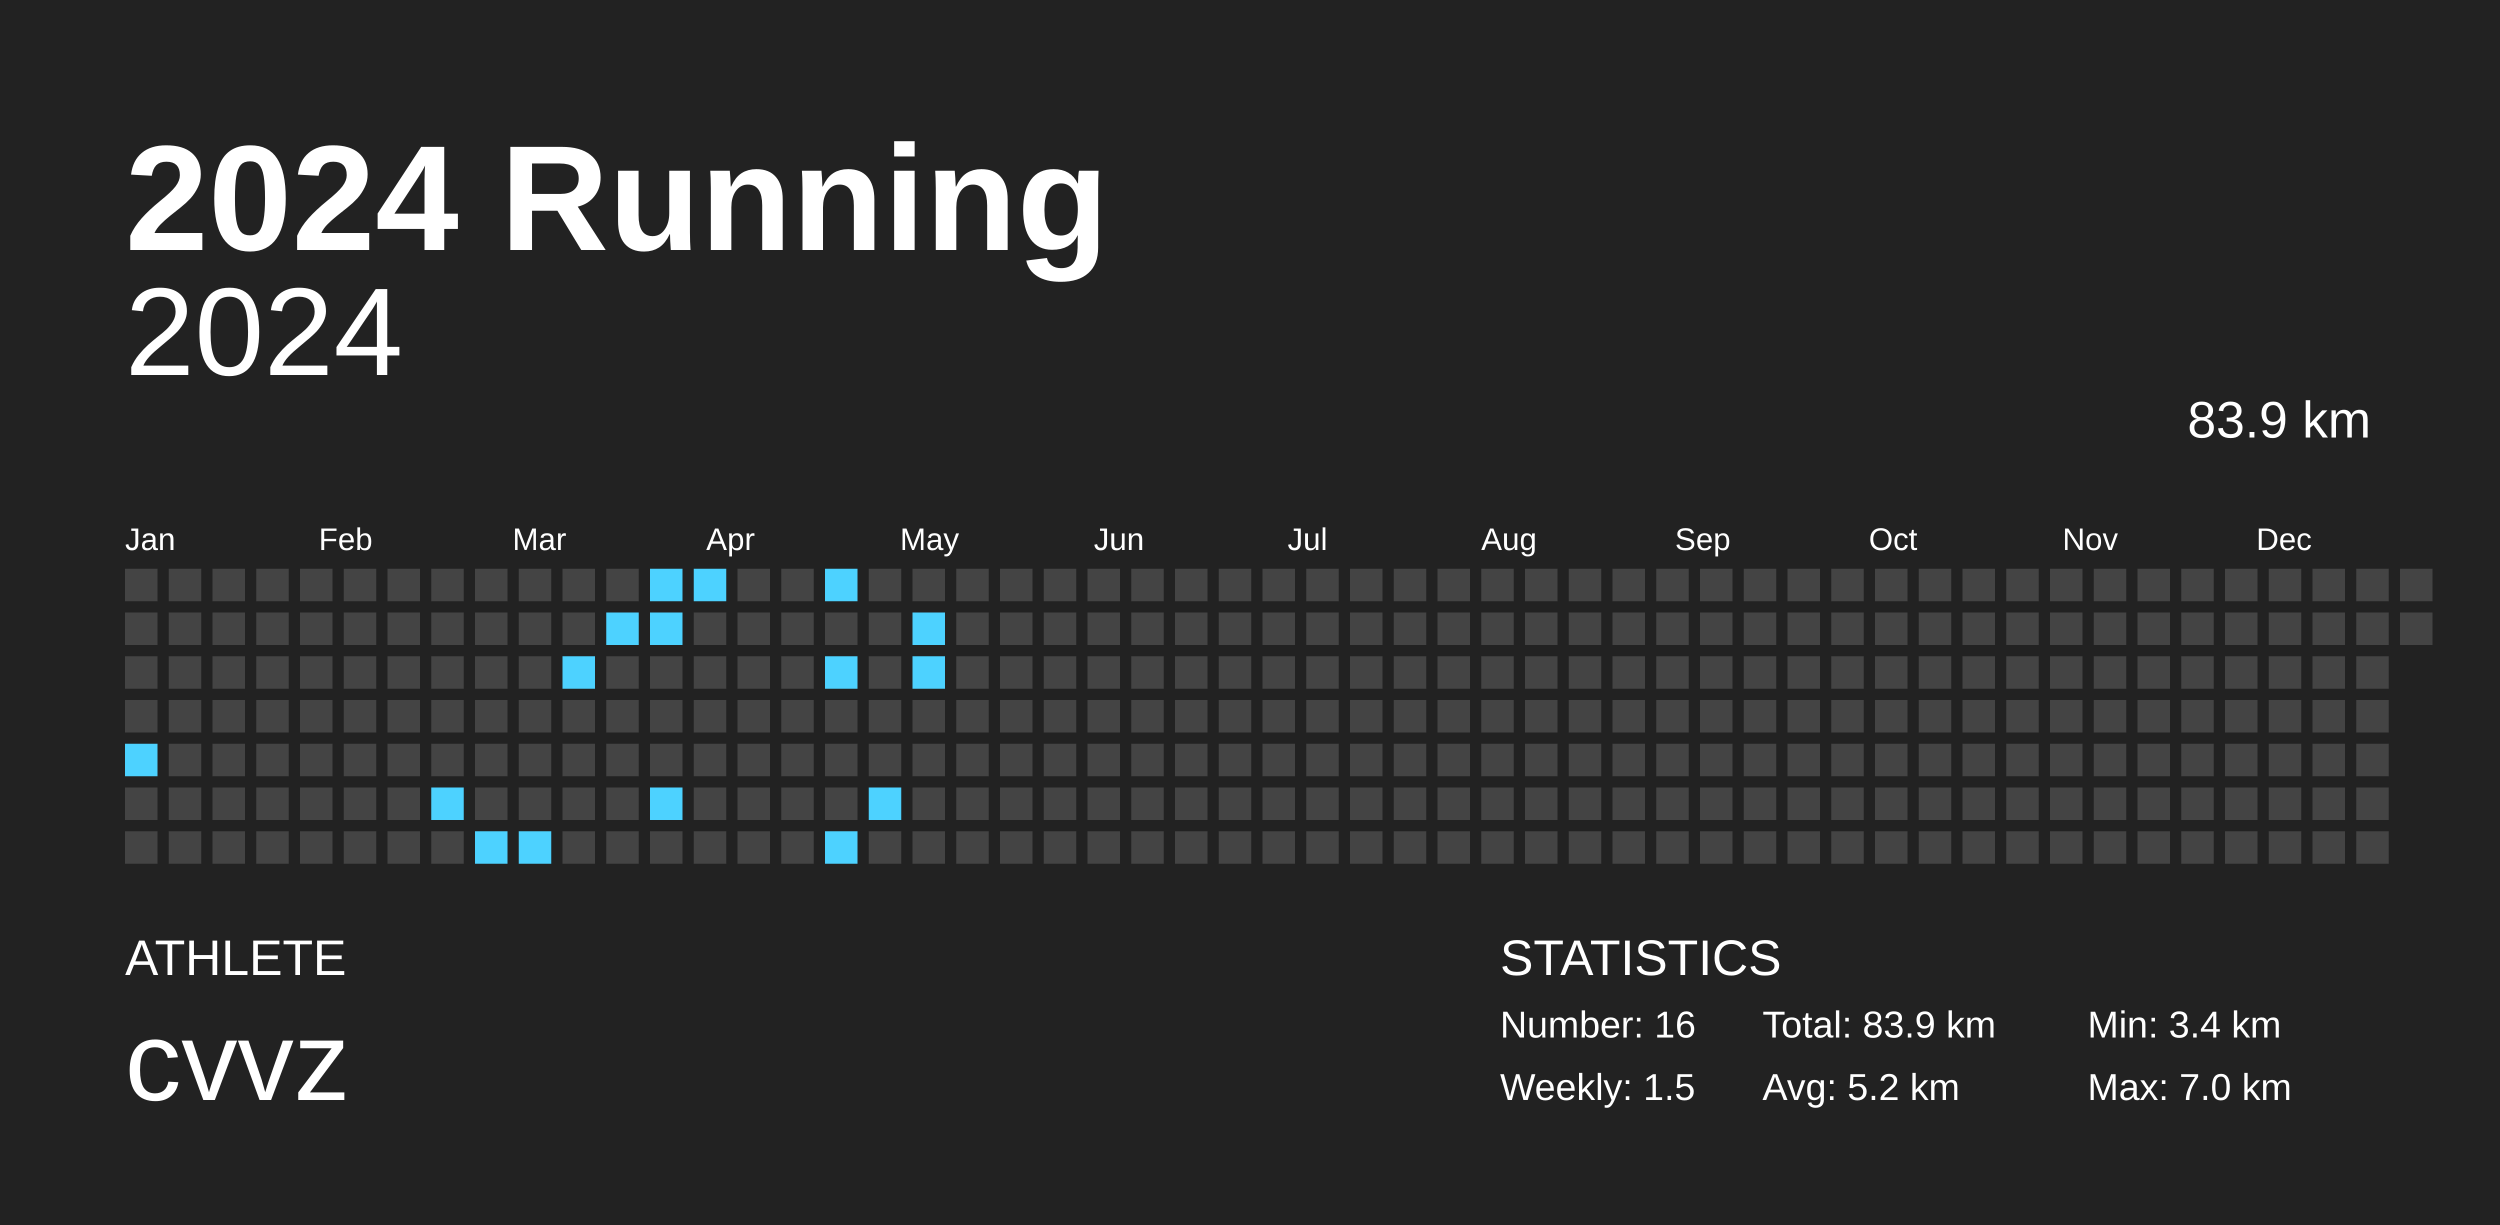
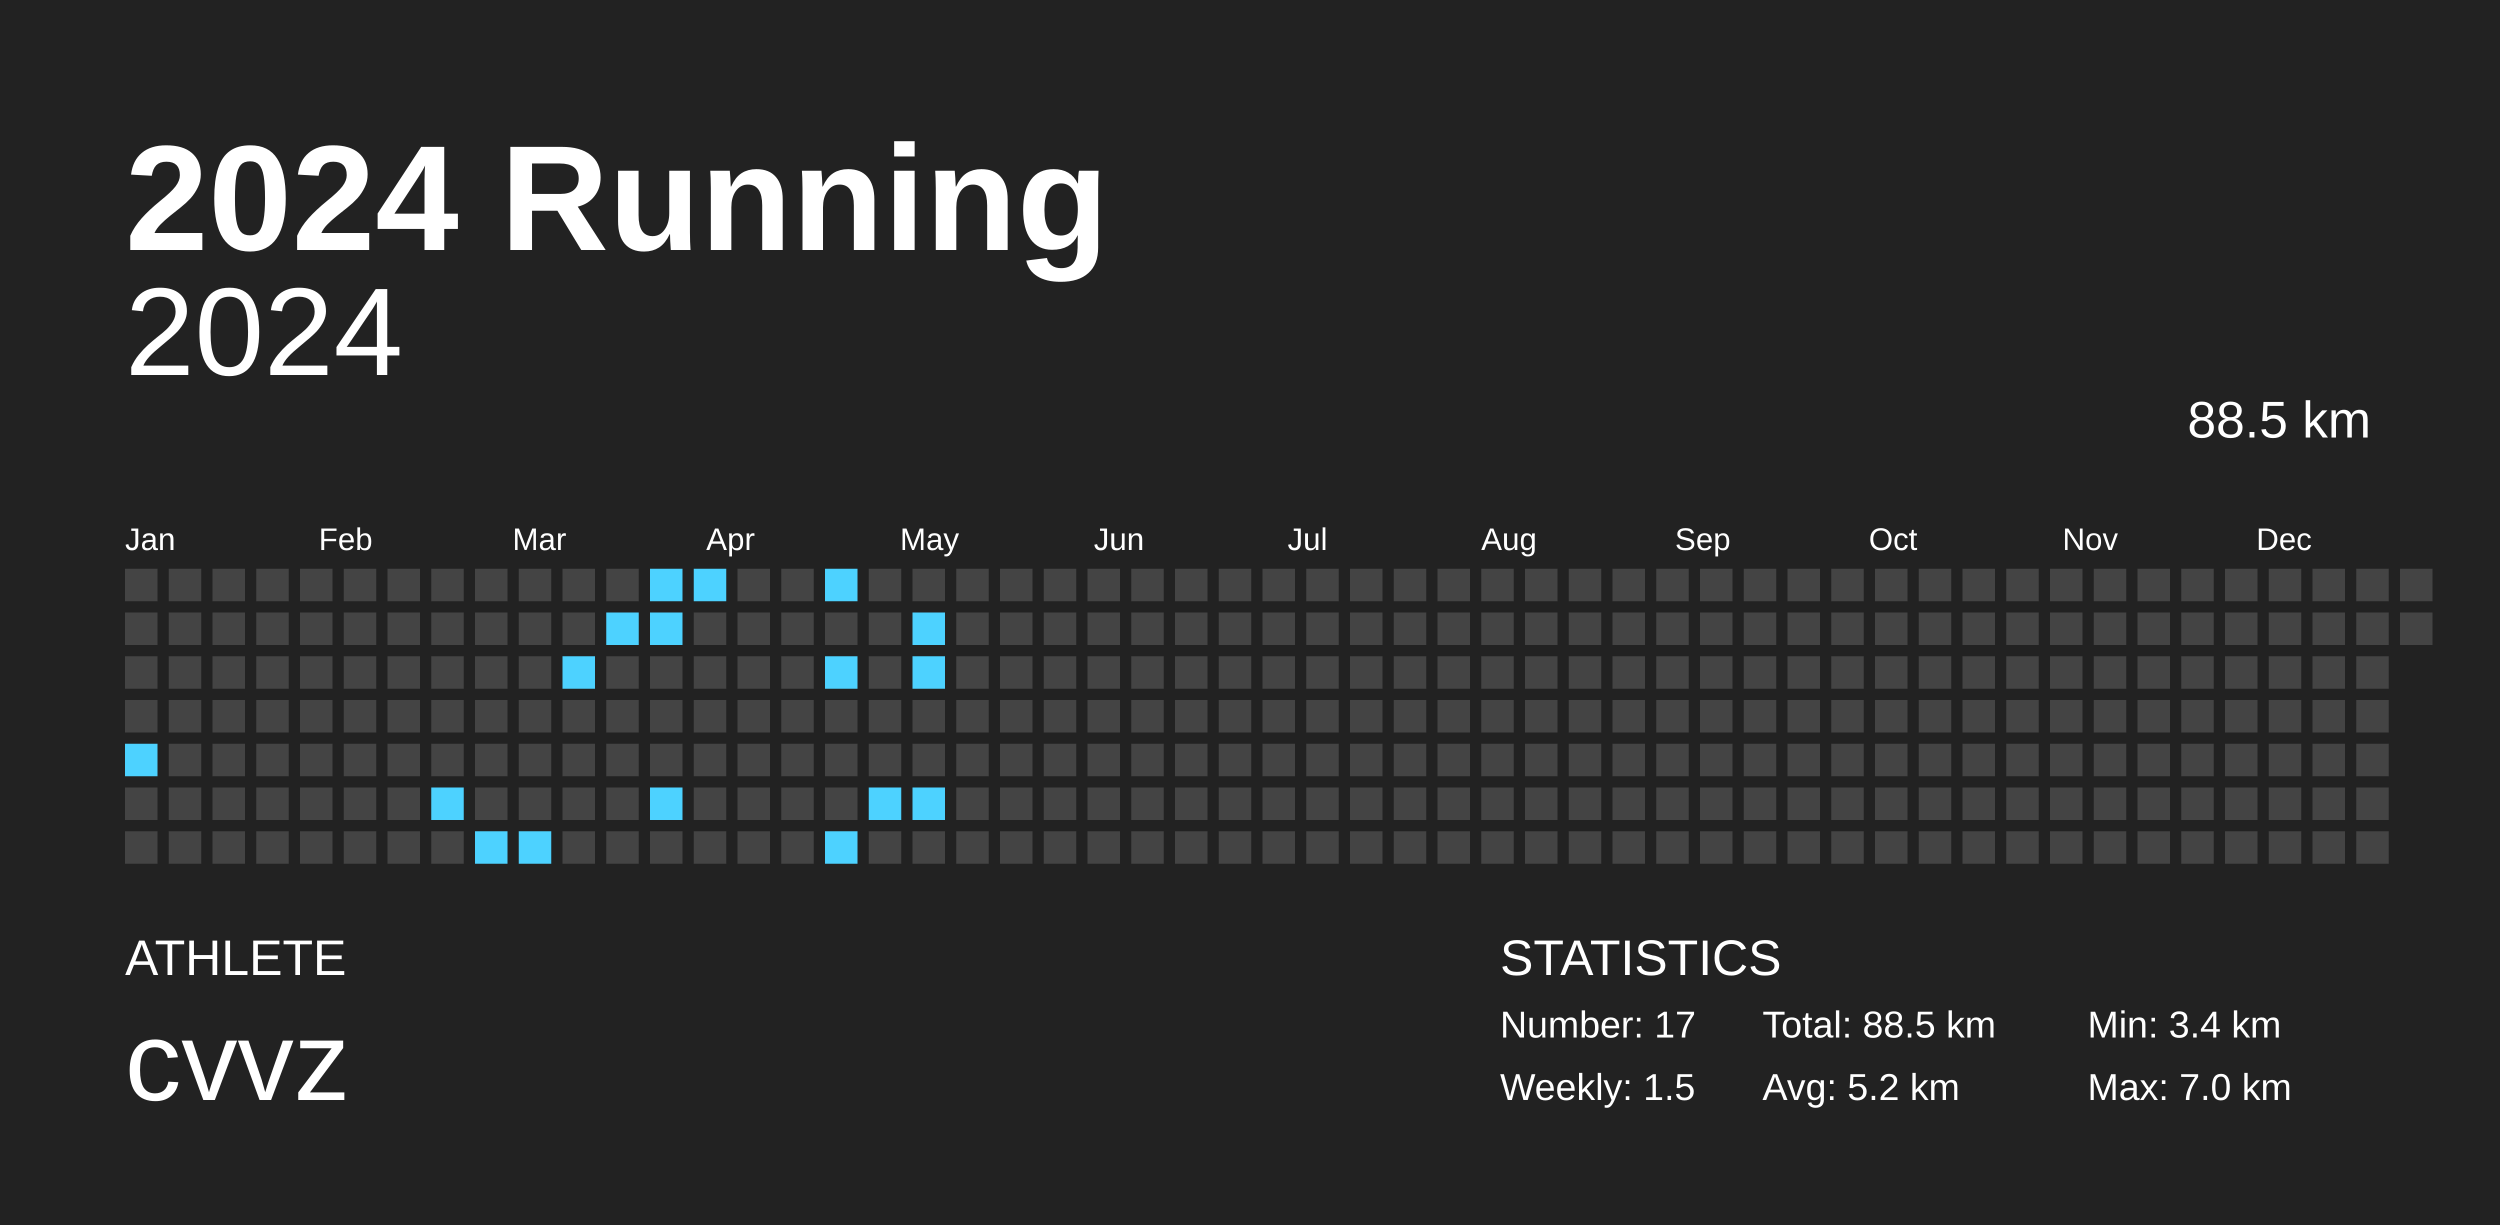
<svg xmlns="http://www.w3.org/2000/svg" baseProfile="full" height="98mm" version="1.1" viewBox="0,0,200,98" width="200mm">
  <defs />
  <rect fill="#222222" height="98" width="200" x="0" y="0" />
  <text fill="#FFFFFF" style="font-size:12px; font-family:Arial; font-weight:bold;" x="10" y="20">2024 Running</text>
  <text fill="#FFFFFF" style="font-size:4px; font-family:Arial" x="10" y="78">ATHLETE</text>
  <text fill="#FFFFFF" style="font-size:9px; font-family:Arial" x="10" y="88">cvvz</text>
  <text fill="#FFFFFF" style="font-size:4px; font-family:Arial" x="120" y="78">STATISTICS</text>
-   <text fill="#FFFFFF" style="font-size:3px; font-family:Arial" x="120" y="83">Number: 16</text>
+   <text fill="#FFFFFF" style="font-size:3px; font-family:Arial" x="120" y="83">Number: 17</text>
  <text fill="#FFFFFF" style="font-size:3px; font-family:Arial" x="120" y="88">Weekly: 1.5</text>
-   <text fill="#FFFFFF" style="font-size:3px; font-family:Arial" x="141" y="83">Total: 83.9 km</text>
+   <text fill="#FFFFFF" style="font-size:3px; font-family:Arial" x="141" y="83">Total: 88.5 km</text>
  <text fill="#FFFFFF" style="font-size:3px; font-family:Arial" x="141" y="88">Avg: 5.2 km</text>
  <text fill="#FFFFFF" style="font-size:3px; font-family:Arial" x="167" y="83">Min: 3.4 km</text>
  <text fill="#FFFFFF" style="font-size:3px; font-family:Arial" x="167" y="88">Max: 7.0 km</text>
  <text alignment-baseline="hanging" fill="#FFFFFF" style="font-size:10.0px; font-family:Arial;" x="10" y="30">2024</text>
-   <text alignment-baseline="hanging" fill="#FFFFFF" style="font-size:4.125px; font-family:Arial;" x="175" y="35">83.9 km</text>
+   <text alignment-baseline="hanging" fill="#FFFFFF" style="font-size:4.125px; font-family:Arial;" x="175" y="35">88.5 km</text>
  <text fill="#FFFFFF" style="font-size:2.5px; font-family:Arial" x="10.0" y="44">Jan</text>
  <text fill="#FFFFFF" style="font-size:2.5px; font-family:Arial" x="25.5" y="44">Feb</text>
  <text fill="#FFFFFF" style="font-size:2.5px; font-family:Arial" x="41.0" y="44">Mar</text>
  <text fill="#FFFFFF" style="font-size:2.5px; font-family:Arial" x="56.5" y="44">Apr</text>
  <text fill="#FFFFFF" style="font-size:2.5px; font-family:Arial" x="72.0" y="44">May</text>
  <text fill="#FFFFFF" style="font-size:2.5px; font-family:Arial" x="87.5" y="44">Jun</text>
  <text fill="#FFFFFF" style="font-size:2.5px; font-family:Arial" x="103.0" y="44">Jul</text>
  <text fill="#FFFFFF" style="font-size:2.5px; font-family:Arial" x="118.5" y="44">Aug</text>
  <text fill="#FFFFFF" style="font-size:2.5px; font-family:Arial" x="134.0" y="44">Sep</text>
  <text fill="#FFFFFF" style="font-size:2.5px; font-family:Arial" x="149.5" y="44">Oct</text>
  <text fill="#FFFFFF" style="font-size:2.5px; font-family:Arial" x="165.0" y="44">Nov</text>
  <text fill="#FFFFFF" style="font-size:2.5px; font-family:Arial" x="180.5" y="44">Dec</text>
  <rect fill="#444444" height="2.6" width="2.6" x="10.0" y="45.5" />
  <rect fill="#444444" height="2.6" width="2.6" x="10.0" y="49.0" />
  <rect fill="#444444" height="2.6" width="2.6" x="10.0" y="52.5" />
  <rect fill="#444444" height="2.6" width="2.6" x="10.0" y="56.0" />
  <rect fill="#4dd2ff" height="2.6" width="2.6" x="10.0" y="59.5" />
  <rect fill="#444444" height="2.6" width="2.6" x="10.0" y="63.0" />
  <rect fill="#444444" height="2.6" width="2.6" x="10.0" y="66.5" />
  <rect fill="#444444" height="2.6" width="2.6" x="13.5" y="45.5" />
  <rect fill="#444444" height="2.6" width="2.6" x="13.5" y="49.0" />
  <rect fill="#444444" height="2.6" width="2.6" x="13.5" y="52.5" />
  <rect fill="#444444" height="2.6" width="2.6" x="13.5" y="56.0" />
  <rect fill="#444444" height="2.6" width="2.6" x="13.5" y="59.5" />
  <rect fill="#444444" height="2.6" width="2.6" x="13.5" y="63.0" />
  <rect fill="#444444" height="2.6" width="2.6" x="13.5" y="66.5" />
  <rect fill="#444444" height="2.6" width="2.6" x="17.0" y="45.5" />
  <rect fill="#444444" height="2.6" width="2.6" x="17.0" y="49.0" />
  <rect fill="#444444" height="2.6" width="2.6" x="17.0" y="52.5" />
  <rect fill="#444444" height="2.6" width="2.6" x="17.0" y="56.0" />
  <rect fill="#444444" height="2.6" width="2.6" x="17.0" y="59.5" />
  <rect fill="#444444" height="2.6" width="2.6" x="17.0" y="63.0" />
  <rect fill="#444444" height="2.6" width="2.6" x="17.0" y="66.5" />
  <rect fill="#444444" height="2.6" width="2.6" x="20.5" y="45.5" />
  <rect fill="#444444" height="2.6" width="2.6" x="20.5" y="49.0" />
  <rect fill="#444444" height="2.6" width="2.6" x="20.5" y="52.5" />
  <rect fill="#444444" height="2.6" width="2.6" x="20.5" y="56.0" />
  <rect fill="#444444" height="2.6" width="2.6" x="20.5" y="59.5" />
  <rect fill="#444444" height="2.6" width="2.6" x="20.5" y="63.0" />
  <rect fill="#444444" height="2.6" width="2.6" x="20.5" y="66.5" />
  <rect fill="#444444" height="2.6" width="2.6" x="24.0" y="45.5" />
  <rect fill="#444444" height="2.6" width="2.6" x="24.0" y="49.0" />
  <rect fill="#444444" height="2.6" width="2.6" x="24.0" y="52.5" />
  <rect fill="#444444" height="2.6" width="2.6" x="24.0" y="56.0" />
  <rect fill="#444444" height="2.6" width="2.6" x="24.0" y="59.5" />
  <rect fill="#444444" height="2.6" width="2.6" x="24.0" y="63.0" />
  <rect fill="#444444" height="2.6" width="2.6" x="24.0" y="66.5" />
  <rect fill="#444444" height="2.6" width="2.6" x="27.5" y="45.5" />
  <rect fill="#444444" height="2.6" width="2.6" x="27.5" y="49.0" />
  <rect fill="#444444" height="2.6" width="2.6" x="27.5" y="52.5" />
  <rect fill="#444444" height="2.6" width="2.6" x="27.5" y="56.0" />
  <rect fill="#444444" height="2.6" width="2.6" x="27.5" y="59.5" />
  <rect fill="#444444" height="2.6" width="2.6" x="27.5" y="63.0" />
  <rect fill="#444444" height="2.6" width="2.6" x="27.5" y="66.5" />
  <rect fill="#444444" height="2.6" width="2.6" x="31.0" y="45.5" />
  <rect fill="#444444" height="2.6" width="2.6" x="31.0" y="49.0" />
  <rect fill="#444444" height="2.6" width="2.6" x="31.0" y="52.5" />
  <rect fill="#444444" height="2.6" width="2.6" x="31.0" y="56.0" />
  <rect fill="#444444" height="2.6" width="2.6" x="31.0" y="59.5" />
  <rect fill="#444444" height="2.6" width="2.6" x="31.0" y="63.0" />
  <rect fill="#444444" height="2.6" width="2.6" x="31.0" y="66.5" />
  <rect fill="#444444" height="2.6" width="2.6" x="34.5" y="45.5" />
  <rect fill="#444444" height="2.6" width="2.6" x="34.5" y="49.0" />
  <rect fill="#444444" height="2.6" width="2.6" x="34.5" y="52.5" />
  <rect fill="#444444" height="2.6" width="2.6" x="34.5" y="56.0" />
  <rect fill="#444444" height="2.6" width="2.6" x="34.5" y="59.5" />
  <rect fill="#4dd2ff" height="2.6" width="2.6" x="34.5" y="63.0" />
  <rect fill="#444444" height="2.6" width="2.6" x="34.5" y="66.5" />
  <rect fill="#444444" height="2.6" width="2.6" x="38.0" y="45.5" />
  <rect fill="#444444" height="2.6" width="2.6" x="38.0" y="49.0" />
  <rect fill="#444444" height="2.6" width="2.6" x="38.0" y="52.5" />
  <rect fill="#444444" height="2.6" width="2.6" x="38.0" y="56.0" />
  <rect fill="#444444" height="2.6" width="2.6" x="38.0" y="59.5" />
  <rect fill="#444444" height="2.6" width="2.6" x="38.0" y="63.0" />
  <rect fill="#4dd2ff" height="2.6" width="2.6" x="38.0" y="66.5" />
  <rect fill="#444444" height="2.6" width="2.6" x="41.5" y="45.5" />
  <rect fill="#444444" height="2.6" width="2.6" x="41.5" y="49.0" />
  <rect fill="#444444" height="2.6" width="2.6" x="41.5" y="52.5" />
  <rect fill="#444444" height="2.6" width="2.6" x="41.5" y="56.0" />
  <rect fill="#444444" height="2.6" width="2.6" x="41.5" y="59.5" />
  <rect fill="#444444" height="2.6" width="2.6" x="41.5" y="63.0" />
  <rect fill="#4dd2ff" height="2.6" width="2.6" x="41.5" y="66.5" />
  <rect fill="#444444" height="2.6" width="2.6" x="45.0" y="45.5" />
  <rect fill="#444444" height="2.6" width="2.6" x="45.0" y="49.0" />
  <rect fill="#4dd2ff" height="2.6" width="2.6" x="45.0" y="52.5" />
  <rect fill="#444444" height="2.6" width="2.6" x="45.0" y="56.0" />
  <rect fill="#444444" height="2.6" width="2.6" x="45.0" y="59.5" />
  <rect fill="#444444" height="2.6" width="2.6" x="45.0" y="63.0" />
  <rect fill="#444444" height="2.6" width="2.6" x="45.0" y="66.5" />
  <rect fill="#444444" height="2.6" width="2.6" x="48.5" y="45.5" />
  <rect fill="#4dd2ff" height="2.6" width="2.6" x="48.5" y="49.0" />
  <rect fill="#444444" height="2.6" width="2.6" x="48.5" y="52.5" />
  <rect fill="#444444" height="2.6" width="2.6" x="48.5" y="56.0" />
  <rect fill="#444444" height="2.6" width="2.6" x="48.5" y="59.5" />
  <rect fill="#444444" height="2.6" width="2.6" x="48.5" y="63.0" />
  <rect fill="#444444" height="2.6" width="2.6" x="48.5" y="66.5" />
  <rect fill="#4dd2ff" height="2.6" width="2.6" x="52.0" y="45.5" />
  <rect fill="#4dd2ff" height="2.6" width="2.6" x="52.0" y="49.0" />
  <rect fill="#444444" height="2.6" width="2.6" x="52.0" y="52.5" />
  <rect fill="#444444" height="2.6" width="2.6" x="52.0" y="56.0" />
  <rect fill="#444444" height="2.6" width="2.6" x="52.0" y="59.5" />
  <rect fill="#4dd2ff" height="2.6" width="2.6" x="52.0" y="63.0" />
  <rect fill="#444444" height="2.6" width="2.6" x="52.0" y="66.5" />
  <rect fill="#4dd2ff" height="2.6" width="2.6" x="55.5" y="45.5" />
  <rect fill="#444444" height="2.6" width="2.6" x="55.5" y="49.0" />
  <rect fill="#444444" height="2.6" width="2.6" x="55.5" y="52.5" />
  <rect fill="#444444" height="2.6" width="2.6" x="55.5" y="56.0" />
  <rect fill="#444444" height="2.6" width="2.6" x="55.5" y="59.5" />
  <rect fill="#444444" height="2.6" width="2.6" x="55.5" y="63.0" />
  <rect fill="#444444" height="2.6" width="2.6" x="55.5" y="66.5" />
  <rect fill="#444444" height="2.6" width="2.6" x="59.0" y="45.5" />
  <rect fill="#444444" height="2.6" width="2.6" x="59.0" y="49.0" />
  <rect fill="#444444" height="2.6" width="2.6" x="59.0" y="52.5" />
  <rect fill="#444444" height="2.6" width="2.6" x="59.0" y="56.0" />
  <rect fill="#444444" height="2.6" width="2.6" x="59.0" y="59.5" />
  <rect fill="#444444" height="2.6" width="2.6" x="59.0" y="63.0" />
  <rect fill="#444444" height="2.6" width="2.6" x="59.0" y="66.5" />
  <rect fill="#444444" height="2.6" width="2.6" x="62.5" y="45.5" />
  <rect fill="#444444" height="2.6" width="2.6" x="62.5" y="49.0" />
  <rect fill="#444444" height="2.6" width="2.6" x="62.5" y="52.5" />
  <rect fill="#444444" height="2.6" width="2.6" x="62.5" y="56.0" />
  <rect fill="#444444" height="2.6" width="2.6" x="62.5" y="59.5" />
  <rect fill="#444444" height="2.6" width="2.6" x="62.5" y="63.0" />
  <rect fill="#444444" height="2.6" width="2.6" x="62.5" y="66.5" />
  <rect fill="#4dd2ff" height="2.6" width="2.6" x="66.0" y="45.5" />
  <rect fill="#444444" height="2.6" width="2.6" x="66.0" y="49.0" />
  <rect fill="#4dd2ff" height="2.6" width="2.6" x="66.0" y="52.5" />
  <rect fill="#444444" height="2.6" width="2.6" x="66.0" y="56.0" />
  <rect fill="#444444" height="2.6" width="2.6" x="66.0" y="59.5" />
  <rect fill="#444444" height="2.6" width="2.6" x="66.0" y="63.0" />
  <rect fill="#4dd2ff" height="2.6" width="2.6" x="66.0" y="66.5" />
  <rect fill="#444444" height="2.6" width="2.6" x="69.5" y="45.5" />
  <rect fill="#444444" height="2.6" width="2.6" x="69.5" y="49.0" />
  <rect fill="#444444" height="2.6" width="2.6" x="69.5" y="52.5" />
  <rect fill="#444444" height="2.6" width="2.6" x="69.5" y="56.0" />
  <rect fill="#444444" height="2.6" width="2.6" x="69.5" y="59.5" />
  <rect fill="#4dd2ff" height="2.6" width="2.6" x="69.5" y="63.0" />
  <rect fill="#444444" height="2.6" width="2.6" x="69.5" y="66.5" />
  <rect fill="#444444" height="2.6" width="2.6" x="73.0" y="45.5" />
  <rect fill="#4dd2ff" height="2.6" width="2.6" x="73.0" y="49.0" />
  <rect fill="#4dd2ff" height="2.6" width="2.6" x="73.0" y="52.5" />
  <rect fill="#444444" height="2.6" width="2.6" x="73.0" y="56.0" />
  <rect fill="#444444" height="2.6" width="2.6" x="73.0" y="59.5" />
-   <rect fill="#444444" height="2.6" width="2.6" x="73.0" y="63.0" />
+   <rect fill="#4dd2ff" height="2.6" width="2.6" x="73.0" y="63.0" />
  <rect fill="#444444" height="2.6" width="2.6" x="73.0" y="66.5" />
  <rect fill="#444444" height="2.6" width="2.6" x="76.5" y="45.5" />
  <rect fill="#444444" height="2.6" width="2.6" x="76.5" y="49.0" />
  <rect fill="#444444" height="2.6" width="2.6" x="76.5" y="52.5" />
  <rect fill="#444444" height="2.6" width="2.6" x="76.5" y="56.0" />
  <rect fill="#444444" height="2.6" width="2.6" x="76.5" y="59.5" />
  <rect fill="#444444" height="2.6" width="2.6" x="76.5" y="63.0" />
  <rect fill="#444444" height="2.6" width="2.6" x="76.5" y="66.5" />
  <rect fill="#444444" height="2.6" width="2.6" x="80.0" y="45.5" />
  <rect fill="#444444" height="2.6" width="2.6" x="80.0" y="49.0" />
  <rect fill="#444444" height="2.6" width="2.6" x="80.0" y="52.5" />
  <rect fill="#444444" height="2.6" width="2.6" x="80.0" y="56.0" />
  <rect fill="#444444" height="2.6" width="2.6" x="80.0" y="59.5" />
  <rect fill="#444444" height="2.6" width="2.6" x="80.0" y="63.0" />
  <rect fill="#444444" height="2.6" width="2.6" x="80.0" y="66.5" />
  <rect fill="#444444" height="2.6" width="2.6" x="83.5" y="45.5" />
  <rect fill="#444444" height="2.6" width="2.6" x="83.5" y="49.0" />
  <rect fill="#444444" height="2.6" width="2.6" x="83.5" y="52.5" />
  <rect fill="#444444" height="2.6" width="2.6" x="83.5" y="56.0" />
  <rect fill="#444444" height="2.6" width="2.6" x="83.5" y="59.5" />
  <rect fill="#444444" height="2.6" width="2.6" x="83.5" y="63.0" />
  <rect fill="#444444" height="2.6" width="2.6" x="83.5" y="66.5" />
  <rect fill="#444444" height="2.6" width="2.6" x="87.0" y="45.5" />
  <rect fill="#444444" height="2.6" width="2.6" x="87.0" y="49.0" />
  <rect fill="#444444" height="2.6" width="2.6" x="87.0" y="52.5" />
  <rect fill="#444444" height="2.6" width="2.6" x="87.0" y="56.0" />
  <rect fill="#444444" height="2.6" width="2.6" x="87.0" y="59.5" />
  <rect fill="#444444" height="2.6" width="2.6" x="87.0" y="63.0" />
  <rect fill="#444444" height="2.6" width="2.6" x="87.0" y="66.5" />
  <rect fill="#444444" height="2.6" width="2.6" x="90.5" y="45.5" />
  <rect fill="#444444" height="2.6" width="2.6" x="90.5" y="49.0" />
  <rect fill="#444444" height="2.6" width="2.6" x="90.5" y="52.5" />
  <rect fill="#444444" height="2.6" width="2.6" x="90.5" y="56.0" />
  <rect fill="#444444" height="2.6" width="2.6" x="90.5" y="59.5" />
  <rect fill="#444444" height="2.6" width="2.6" x="90.5" y="63.0" />
  <rect fill="#444444" height="2.6" width="2.6" x="90.5" y="66.5" />
  <rect fill="#444444" height="2.6" width="2.6" x="94.0" y="45.5" />
  <rect fill="#444444" height="2.6" width="2.6" x="94.0" y="49.0" />
  <rect fill="#444444" height="2.6" width="2.6" x="94.0" y="52.5" />
  <rect fill="#444444" height="2.6" width="2.6" x="94.0" y="56.0" />
  <rect fill="#444444" height="2.6" width="2.6" x="94.0" y="59.5" />
  <rect fill="#444444" height="2.6" width="2.6" x="94.0" y="63.0" />
  <rect fill="#444444" height="2.6" width="2.6" x="94.0" y="66.5" />
  <rect fill="#444444" height="2.6" width="2.6" x="97.5" y="45.5" />
  <rect fill="#444444" height="2.6" width="2.6" x="97.5" y="49.0" />
  <rect fill="#444444" height="2.6" width="2.6" x="97.5" y="52.5" />
  <rect fill="#444444" height="2.6" width="2.6" x="97.5" y="56.0" />
  <rect fill="#444444" height="2.6" width="2.6" x="97.5" y="59.5" />
  <rect fill="#444444" height="2.6" width="2.6" x="97.5" y="63.0" />
  <rect fill="#444444" height="2.6" width="2.6" x="97.5" y="66.5" />
  <rect fill="#444444" height="2.6" width="2.6" x="101.0" y="45.5" />
  <rect fill="#444444" height="2.6" width="2.6" x="101.0" y="49.0" />
  <rect fill="#444444" height="2.6" width="2.6" x="101.0" y="52.5" />
  <rect fill="#444444" height="2.6" width="2.6" x="101.0" y="56.0" />
  <rect fill="#444444" height="2.6" width="2.6" x="101.0" y="59.5" />
  <rect fill="#444444" height="2.6" width="2.6" x="101.0" y="63.0" />
  <rect fill="#444444" height="2.6" width="2.6" x="101.0" y="66.5" />
  <rect fill="#444444" height="2.6" width="2.6" x="104.5" y="45.5" />
  <rect fill="#444444" height="2.6" width="2.6" x="104.5" y="49.0" />
  <rect fill="#444444" height="2.6" width="2.6" x="104.5" y="52.5" />
  <rect fill="#444444" height="2.6" width="2.6" x="104.5" y="56.0" />
  <rect fill="#444444" height="2.6" width="2.6" x="104.5" y="59.5" />
  <rect fill="#444444" height="2.6" width="2.6" x="104.5" y="63.0" />
  <rect fill="#444444" height="2.6" width="2.6" x="104.5" y="66.5" />
  <rect fill="#444444" height="2.6" width="2.6" x="108.0" y="45.5" />
  <rect fill="#444444" height="2.6" width="2.6" x="108.0" y="49.0" />
  <rect fill="#444444" height="2.6" width="2.6" x="108.0" y="52.5" />
  <rect fill="#444444" height="2.6" width="2.6" x="108.0" y="56.0" />
  <rect fill="#444444" height="2.6" width="2.6" x="108.0" y="59.5" />
  <rect fill="#444444" height="2.6" width="2.6" x="108.0" y="63.0" />
  <rect fill="#444444" height="2.6" width="2.6" x="108.0" y="66.5" />
  <rect fill="#444444" height="2.6" width="2.6" x="111.5" y="45.5" />
  <rect fill="#444444" height="2.6" width="2.6" x="111.5" y="49.0" />
  <rect fill="#444444" height="2.6" width="2.6" x="111.5" y="52.5" />
  <rect fill="#444444" height="2.6" width="2.6" x="111.5" y="56.0" />
  <rect fill="#444444" height="2.6" width="2.6" x="111.5" y="59.5" />
  <rect fill="#444444" height="2.6" width="2.6" x="111.5" y="63.0" />
  <rect fill="#444444" height="2.6" width="2.6" x="111.5" y="66.5" />
  <rect fill="#444444" height="2.6" width="2.6" x="115.0" y="45.5" />
  <rect fill="#444444" height="2.6" width="2.6" x="115.0" y="49.0" />
  <rect fill="#444444" height="2.6" width="2.6" x="115.0" y="52.5" />
  <rect fill="#444444" height="2.6" width="2.6" x="115.0" y="56.0" />
  <rect fill="#444444" height="2.6" width="2.6" x="115.0" y="59.5" />
  <rect fill="#444444" height="2.6" width="2.6" x="115.0" y="63.0" />
  <rect fill="#444444" height="2.6" width="2.6" x="115.0" y="66.5" />
  <rect fill="#444444" height="2.6" width="2.6" x="118.5" y="45.5" />
  <rect fill="#444444" height="2.6" width="2.6" x="118.5" y="49.0" />
  <rect fill="#444444" height="2.6" width="2.6" x="118.5" y="52.5" />
  <rect fill="#444444" height="2.6" width="2.6" x="118.5" y="56.0" />
  <rect fill="#444444" height="2.6" width="2.6" x="118.5" y="59.5" />
  <rect fill="#444444" height="2.6" width="2.6" x="118.5" y="63.0" />
  <rect fill="#444444" height="2.6" width="2.6" x="118.5" y="66.5" />
  <rect fill="#444444" height="2.6" width="2.6" x="122.0" y="45.5" />
  <rect fill="#444444" height="2.6" width="2.6" x="122.0" y="49.0" />
  <rect fill="#444444" height="2.6" width="2.6" x="122.0" y="52.5" />
  <rect fill="#444444" height="2.6" width="2.6" x="122.0" y="56.0" />
  <rect fill="#444444" height="2.6" width="2.6" x="122.0" y="59.5" />
  <rect fill="#444444" height="2.6" width="2.6" x="122.0" y="63.0" />
  <rect fill="#444444" height="2.6" width="2.6" x="122.0" y="66.5" />
  <rect fill="#444444" height="2.6" width="2.6" x="125.5" y="45.5" />
  <rect fill="#444444" height="2.6" width="2.6" x="125.5" y="49.0" />
  <rect fill="#444444" height="2.6" width="2.6" x="125.5" y="52.5" />
  <rect fill="#444444" height="2.6" width="2.6" x="125.5" y="56.0" />
  <rect fill="#444444" height="2.6" width="2.6" x="125.5" y="59.5" />
  <rect fill="#444444" height="2.6" width="2.6" x="125.5" y="63.0" />
  <rect fill="#444444" height="2.6" width="2.6" x="125.5" y="66.5" />
  <rect fill="#444444" height="2.6" width="2.6" x="129.0" y="45.5" />
  <rect fill="#444444" height="2.6" width="2.6" x="129.0" y="49.0" />
  <rect fill="#444444" height="2.6" width="2.6" x="129.0" y="52.5" />
  <rect fill="#444444" height="2.6" width="2.6" x="129.0" y="56.0" />
  <rect fill="#444444" height="2.6" width="2.6" x="129.0" y="59.5" />
  <rect fill="#444444" height="2.6" width="2.6" x="129.0" y="63.0" />
  <rect fill="#444444" height="2.6" width="2.6" x="129.0" y="66.5" />
  <rect fill="#444444" height="2.6" width="2.6" x="132.5" y="45.5" />
  <rect fill="#444444" height="2.6" width="2.6" x="132.5" y="49.0" />
  <rect fill="#444444" height="2.6" width="2.6" x="132.5" y="52.5" />
  <rect fill="#444444" height="2.6" width="2.6" x="132.5" y="56.0" />
  <rect fill="#444444" height="2.6" width="2.6" x="132.5" y="59.5" />
  <rect fill="#444444" height="2.6" width="2.6" x="132.5" y="63.0" />
  <rect fill="#444444" height="2.6" width="2.6" x="132.5" y="66.5" />
  <rect fill="#444444" height="2.6" width="2.6" x="136.0" y="45.5" />
  <rect fill="#444444" height="2.6" width="2.6" x="136.0" y="49.0" />
  <rect fill="#444444" height="2.6" width="2.6" x="136.0" y="52.5" />
  <rect fill="#444444" height="2.6" width="2.6" x="136.0" y="56.0" />
  <rect fill="#444444" height="2.6" width="2.6" x="136.0" y="59.5" />
  <rect fill="#444444" height="2.6" width="2.6" x="136.0" y="63.0" />
  <rect fill="#444444" height="2.6" width="2.6" x="136.0" y="66.5" />
  <rect fill="#444444" height="2.6" width="2.6" x="139.5" y="45.5" />
  <rect fill="#444444" height="2.6" width="2.6" x="139.5" y="49.0" />
  <rect fill="#444444" height="2.6" width="2.6" x="139.5" y="52.5" />
  <rect fill="#444444" height="2.6" width="2.6" x="139.5" y="56.0" />
  <rect fill="#444444" height="2.6" width="2.6" x="139.5" y="59.5" />
  <rect fill="#444444" height="2.6" width="2.6" x="139.5" y="63.0" />
  <rect fill="#444444" height="2.6" width="2.6" x="139.5" y="66.5" />
  <rect fill="#444444" height="2.6" width="2.6" x="143.0" y="45.5" />
  <rect fill="#444444" height="2.6" width="2.6" x="143.0" y="49.0" />
  <rect fill="#444444" height="2.6" width="2.6" x="143.0" y="52.5" />
  <rect fill="#444444" height="2.6" width="2.6" x="143.0" y="56.0" />
  <rect fill="#444444" height="2.6" width="2.6" x="143.0" y="59.5" />
  <rect fill="#444444" height="2.6" width="2.6" x="143.0" y="63.0" />
  <rect fill="#444444" height="2.6" width="2.6" x="143.0" y="66.5" />
  <rect fill="#444444" height="2.6" width="2.6" x="146.5" y="45.5" />
  <rect fill="#444444" height="2.6" width="2.6" x="146.5" y="49.0" />
  <rect fill="#444444" height="2.6" width="2.6" x="146.5" y="52.5" />
  <rect fill="#444444" height="2.6" width="2.6" x="146.5" y="56.0" />
  <rect fill="#444444" height="2.6" width="2.6" x="146.5" y="59.5" />
  <rect fill="#444444" height="2.6" width="2.6" x="146.5" y="63.0" />
  <rect fill="#444444" height="2.6" width="2.6" x="146.5" y="66.5" />
  <rect fill="#444444" height="2.6" width="2.6" x="150.0" y="45.5" />
  <rect fill="#444444" height="2.6" width="2.6" x="150.0" y="49.0" />
  <rect fill="#444444" height="2.6" width="2.6" x="150.0" y="52.5" />
  <rect fill="#444444" height="2.6" width="2.6" x="150.0" y="56.0" />
  <rect fill="#444444" height="2.6" width="2.6" x="150.0" y="59.5" />
  <rect fill="#444444" height="2.6" width="2.6" x="150.0" y="63.0" />
  <rect fill="#444444" height="2.6" width="2.6" x="150.0" y="66.5" />
  <rect fill="#444444" height="2.6" width="2.6" x="153.5" y="45.5" />
  <rect fill="#444444" height="2.6" width="2.6" x="153.5" y="49.0" />
  <rect fill="#444444" height="2.6" width="2.6" x="153.5" y="52.5" />
  <rect fill="#444444" height="2.6" width="2.6" x="153.5" y="56.0" />
  <rect fill="#444444" height="2.6" width="2.6" x="153.5" y="59.5" />
  <rect fill="#444444" height="2.6" width="2.6" x="153.5" y="63.0" />
  <rect fill="#444444" height="2.6" width="2.6" x="153.5" y="66.5" />
  <rect fill="#444444" height="2.6" width="2.6" x="157.0" y="45.5" />
  <rect fill="#444444" height="2.6" width="2.6" x="157.0" y="49.0" />
  <rect fill="#444444" height="2.6" width="2.6" x="157.0" y="52.5" />
  <rect fill="#444444" height="2.6" width="2.6" x="157.0" y="56.0" />
  <rect fill="#444444" height="2.6" width="2.6" x="157.0" y="59.5" />
  <rect fill="#444444" height="2.6" width="2.6" x="157.0" y="63.0" />
  <rect fill="#444444" height="2.6" width="2.6" x="157.0" y="66.5" />
  <rect fill="#444444" height="2.6" width="2.6" x="160.5" y="45.5" />
  <rect fill="#444444" height="2.6" width="2.6" x="160.5" y="49.0" />
  <rect fill="#444444" height="2.6" width="2.6" x="160.5" y="52.5" />
  <rect fill="#444444" height="2.6" width="2.6" x="160.5" y="56.0" />
  <rect fill="#444444" height="2.6" width="2.6" x="160.5" y="59.5" />
  <rect fill="#444444" height="2.6" width="2.6" x="160.5" y="63.0" />
  <rect fill="#444444" height="2.6" width="2.6" x="160.5" y="66.5" />
  <rect fill="#444444" height="2.6" width="2.6" x="164.0" y="45.5" />
  <rect fill="#444444" height="2.6" width="2.6" x="164.0" y="49.0" />
  <rect fill="#444444" height="2.6" width="2.6" x="164.0" y="52.5" />
  <rect fill="#444444" height="2.6" width="2.6" x="164.0" y="56.0" />
  <rect fill="#444444" height="2.6" width="2.6" x="164.0" y="59.5" />
  <rect fill="#444444" height="2.6" width="2.6" x="164.0" y="63.0" />
  <rect fill="#444444" height="2.6" width="2.6" x="164.0" y="66.5" />
  <rect fill="#444444" height="2.6" width="2.6" x="167.5" y="45.5" />
  <rect fill="#444444" height="2.6" width="2.6" x="167.5" y="49.0" />
  <rect fill="#444444" height="2.6" width="2.6" x="167.5" y="52.5" />
  <rect fill="#444444" height="2.6" width="2.6" x="167.5" y="56.0" />
  <rect fill="#444444" height="2.6" width="2.6" x="167.5" y="59.5" />
  <rect fill="#444444" height="2.6" width="2.6" x="167.5" y="63.0" />
  <rect fill="#444444" height="2.6" width="2.6" x="167.5" y="66.5" />
  <rect fill="#444444" height="2.6" width="2.6" x="171.0" y="45.5" />
  <rect fill="#444444" height="2.6" width="2.6" x="171.0" y="49.0" />
  <rect fill="#444444" height="2.6" width="2.6" x="171.0" y="52.5" />
  <rect fill="#444444" height="2.6" width="2.6" x="171.0" y="56.0" />
  <rect fill="#444444" height="2.6" width="2.6" x="171.0" y="59.5" />
  <rect fill="#444444" height="2.6" width="2.6" x="171.0" y="63.0" />
  <rect fill="#444444" height="2.6" width="2.6" x="171.0" y="66.5" />
  <rect fill="#444444" height="2.6" width="2.6" x="174.5" y="45.5" />
  <rect fill="#444444" height="2.6" width="2.6" x="174.5" y="49.0" />
  <rect fill="#444444" height="2.6" width="2.6" x="174.5" y="52.5" />
  <rect fill="#444444" height="2.6" width="2.6" x="174.5" y="56.0" />
  <rect fill="#444444" height="2.6" width="2.6" x="174.5" y="59.5" />
  <rect fill="#444444" height="2.6" width="2.6" x="174.5" y="63.0" />
  <rect fill="#444444" height="2.6" width="2.6" x="174.5" y="66.5" />
  <rect fill="#444444" height="2.6" width="2.6" x="178.0" y="45.5" />
  <rect fill="#444444" height="2.6" width="2.6" x="178.0" y="49.0" />
  <rect fill="#444444" height="2.6" width="2.6" x="178.0" y="52.5" />
  <rect fill="#444444" height="2.6" width="2.6" x="178.0" y="56.0" />
  <rect fill="#444444" height="2.6" width="2.6" x="178.0" y="59.5" />
  <rect fill="#444444" height="2.6" width="2.6" x="178.0" y="63.0" />
  <rect fill="#444444" height="2.6" width="2.6" x="178.0" y="66.5" />
  <rect fill="#444444" height="2.6" width="2.6" x="181.5" y="45.5" />
  <rect fill="#444444" height="2.6" width="2.6" x="181.5" y="49.0" />
  <rect fill="#444444" height="2.6" width="2.6" x="181.5" y="52.5" />
  <rect fill="#444444" height="2.6" width="2.6" x="181.5" y="56.0" />
  <rect fill="#444444" height="2.6" width="2.6" x="181.5" y="59.5" />
  <rect fill="#444444" height="2.6" width="2.6" x="181.5" y="63.0" />
  <rect fill="#444444" height="2.6" width="2.6" x="181.5" y="66.5" />
  <rect fill="#444444" height="2.6" width="2.6" x="185.0" y="45.5" />
  <rect fill="#444444" height="2.6" width="2.6" x="185.0" y="49.0" />
  <rect fill="#444444" height="2.6" width="2.6" x="185.0" y="52.5" />
  <rect fill="#444444" height="2.6" width="2.6" x="185.0" y="56.0" />
  <rect fill="#444444" height="2.6" width="2.6" x="185.0" y="59.5" />
  <rect fill="#444444" height="2.6" width="2.6" x="185.0" y="63.0" />
  <rect fill="#444444" height="2.6" width="2.6" x="185.0" y="66.5" />
  <rect fill="#444444" height="2.6" width="2.6" x="188.5" y="45.5" />
  <rect fill="#444444" height="2.6" width="2.6" x="188.5" y="49.0" />
  <rect fill="#444444" height="2.6" width="2.6" x="188.5" y="52.5" />
  <rect fill="#444444" height="2.6" width="2.6" x="188.5" y="56.0" />
  <rect fill="#444444" height="2.6" width="2.6" x="188.5" y="59.5" />
  <rect fill="#444444" height="2.6" width="2.6" x="188.5" y="63.0" />
  <rect fill="#444444" height="2.6" width="2.6" x="188.5" y="66.5" />
  <rect fill="#444444" height="2.6" width="2.6" x="192.0" y="45.5" />
  <rect fill="#444444" height="2.6" width="2.6" x="192.0" y="49.0" />
</svg>
